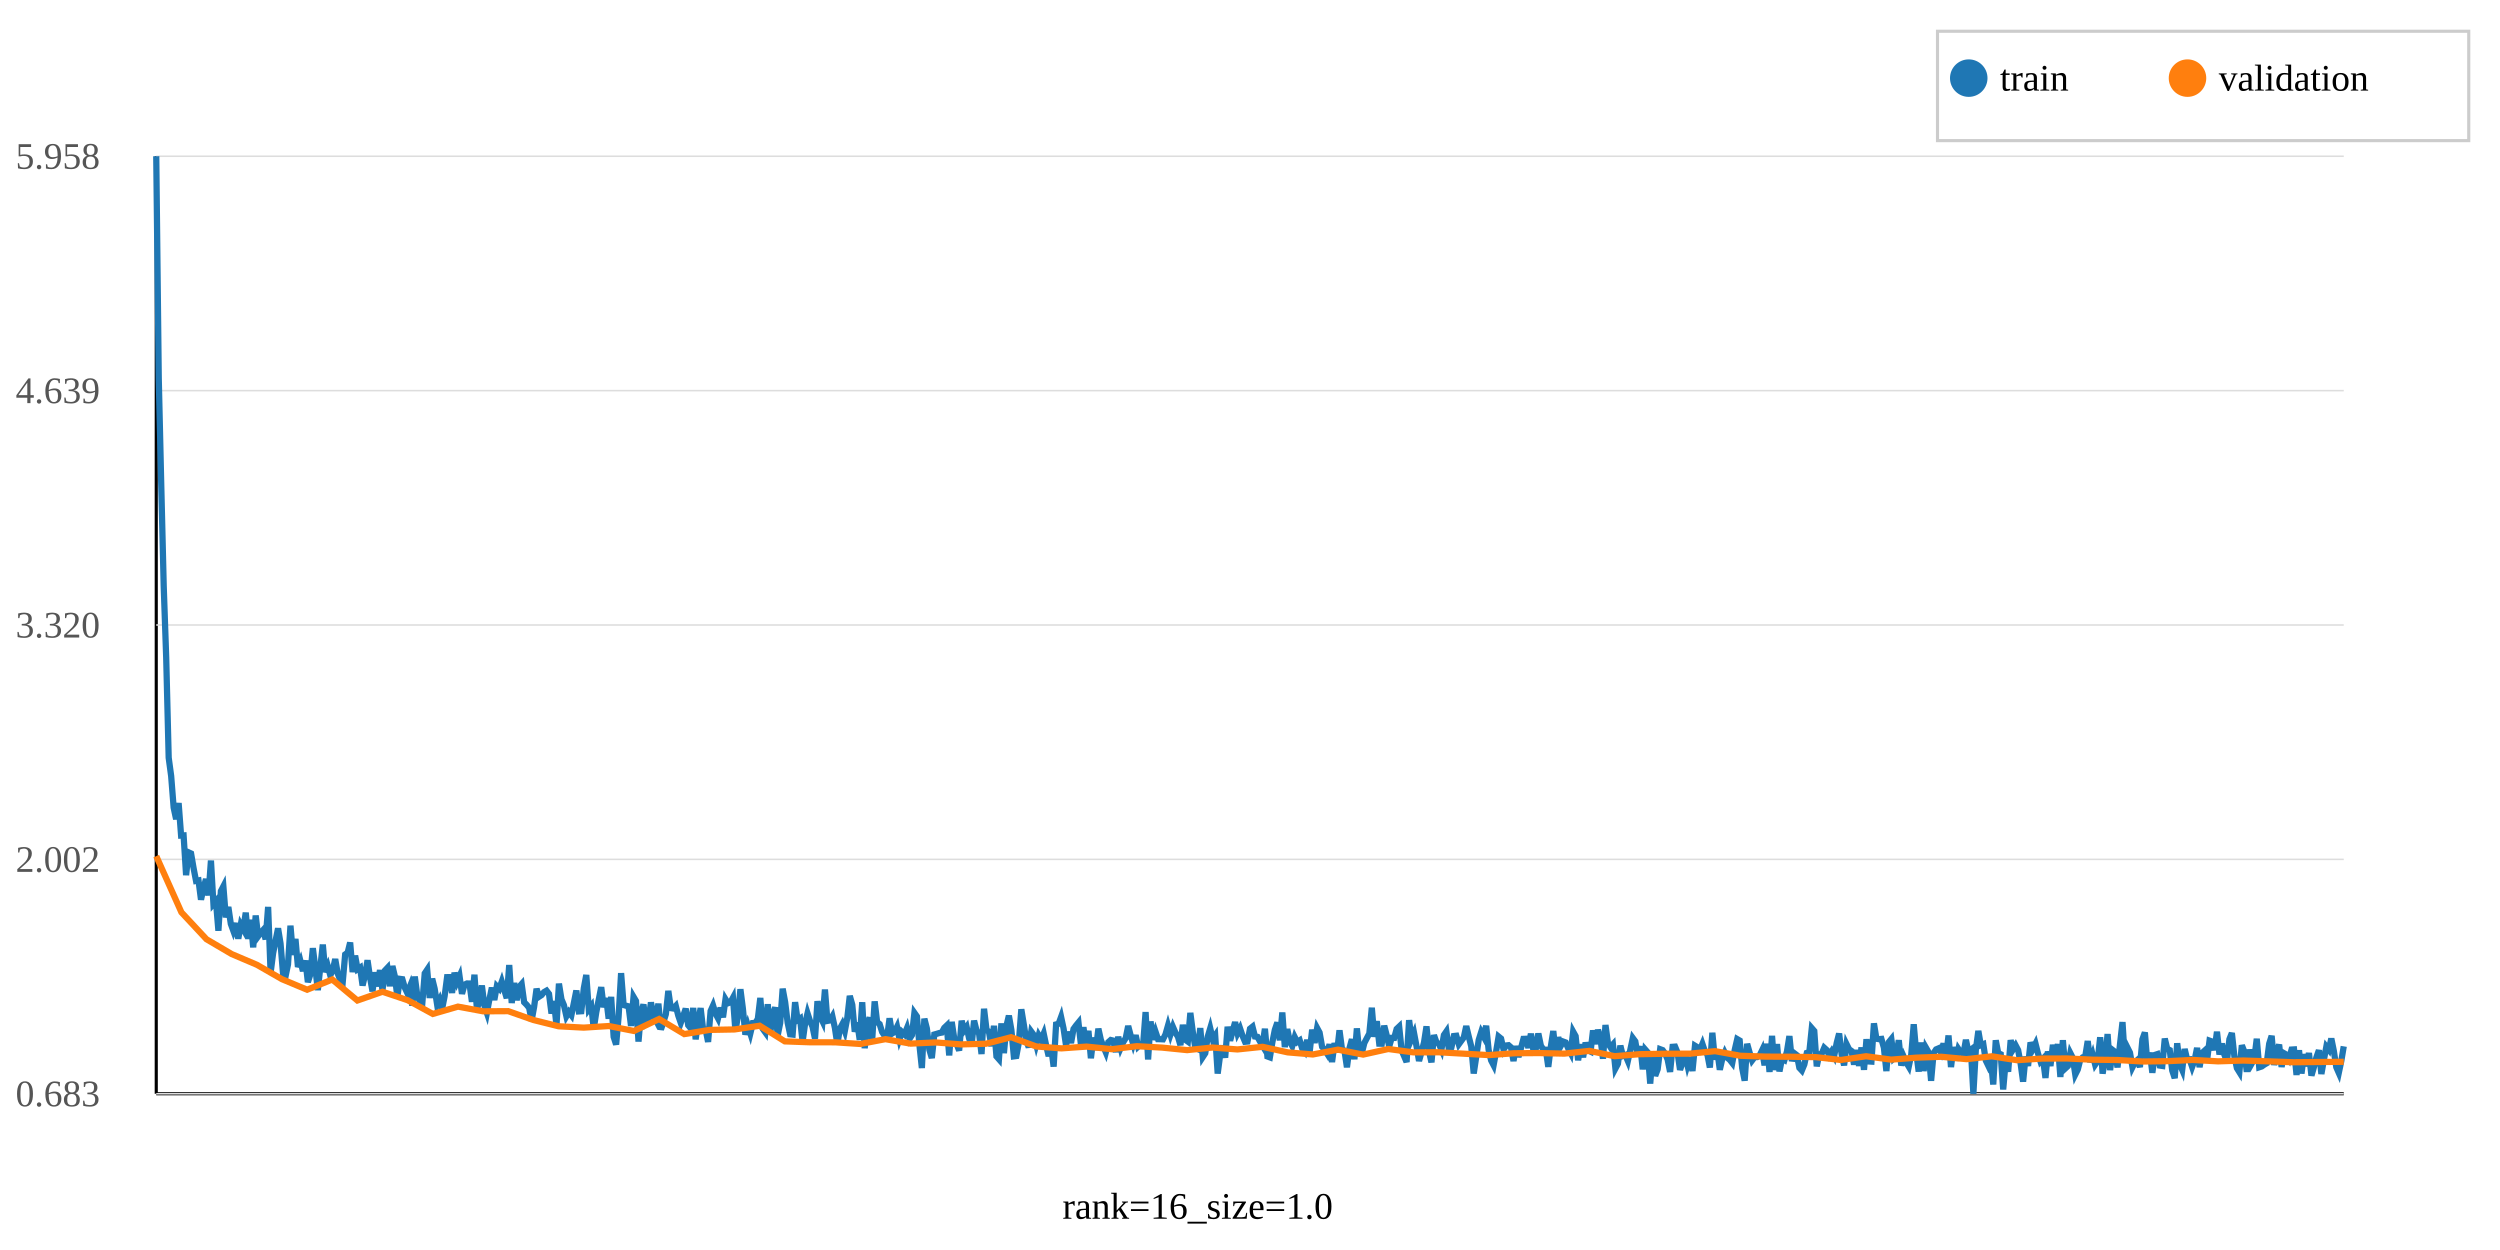
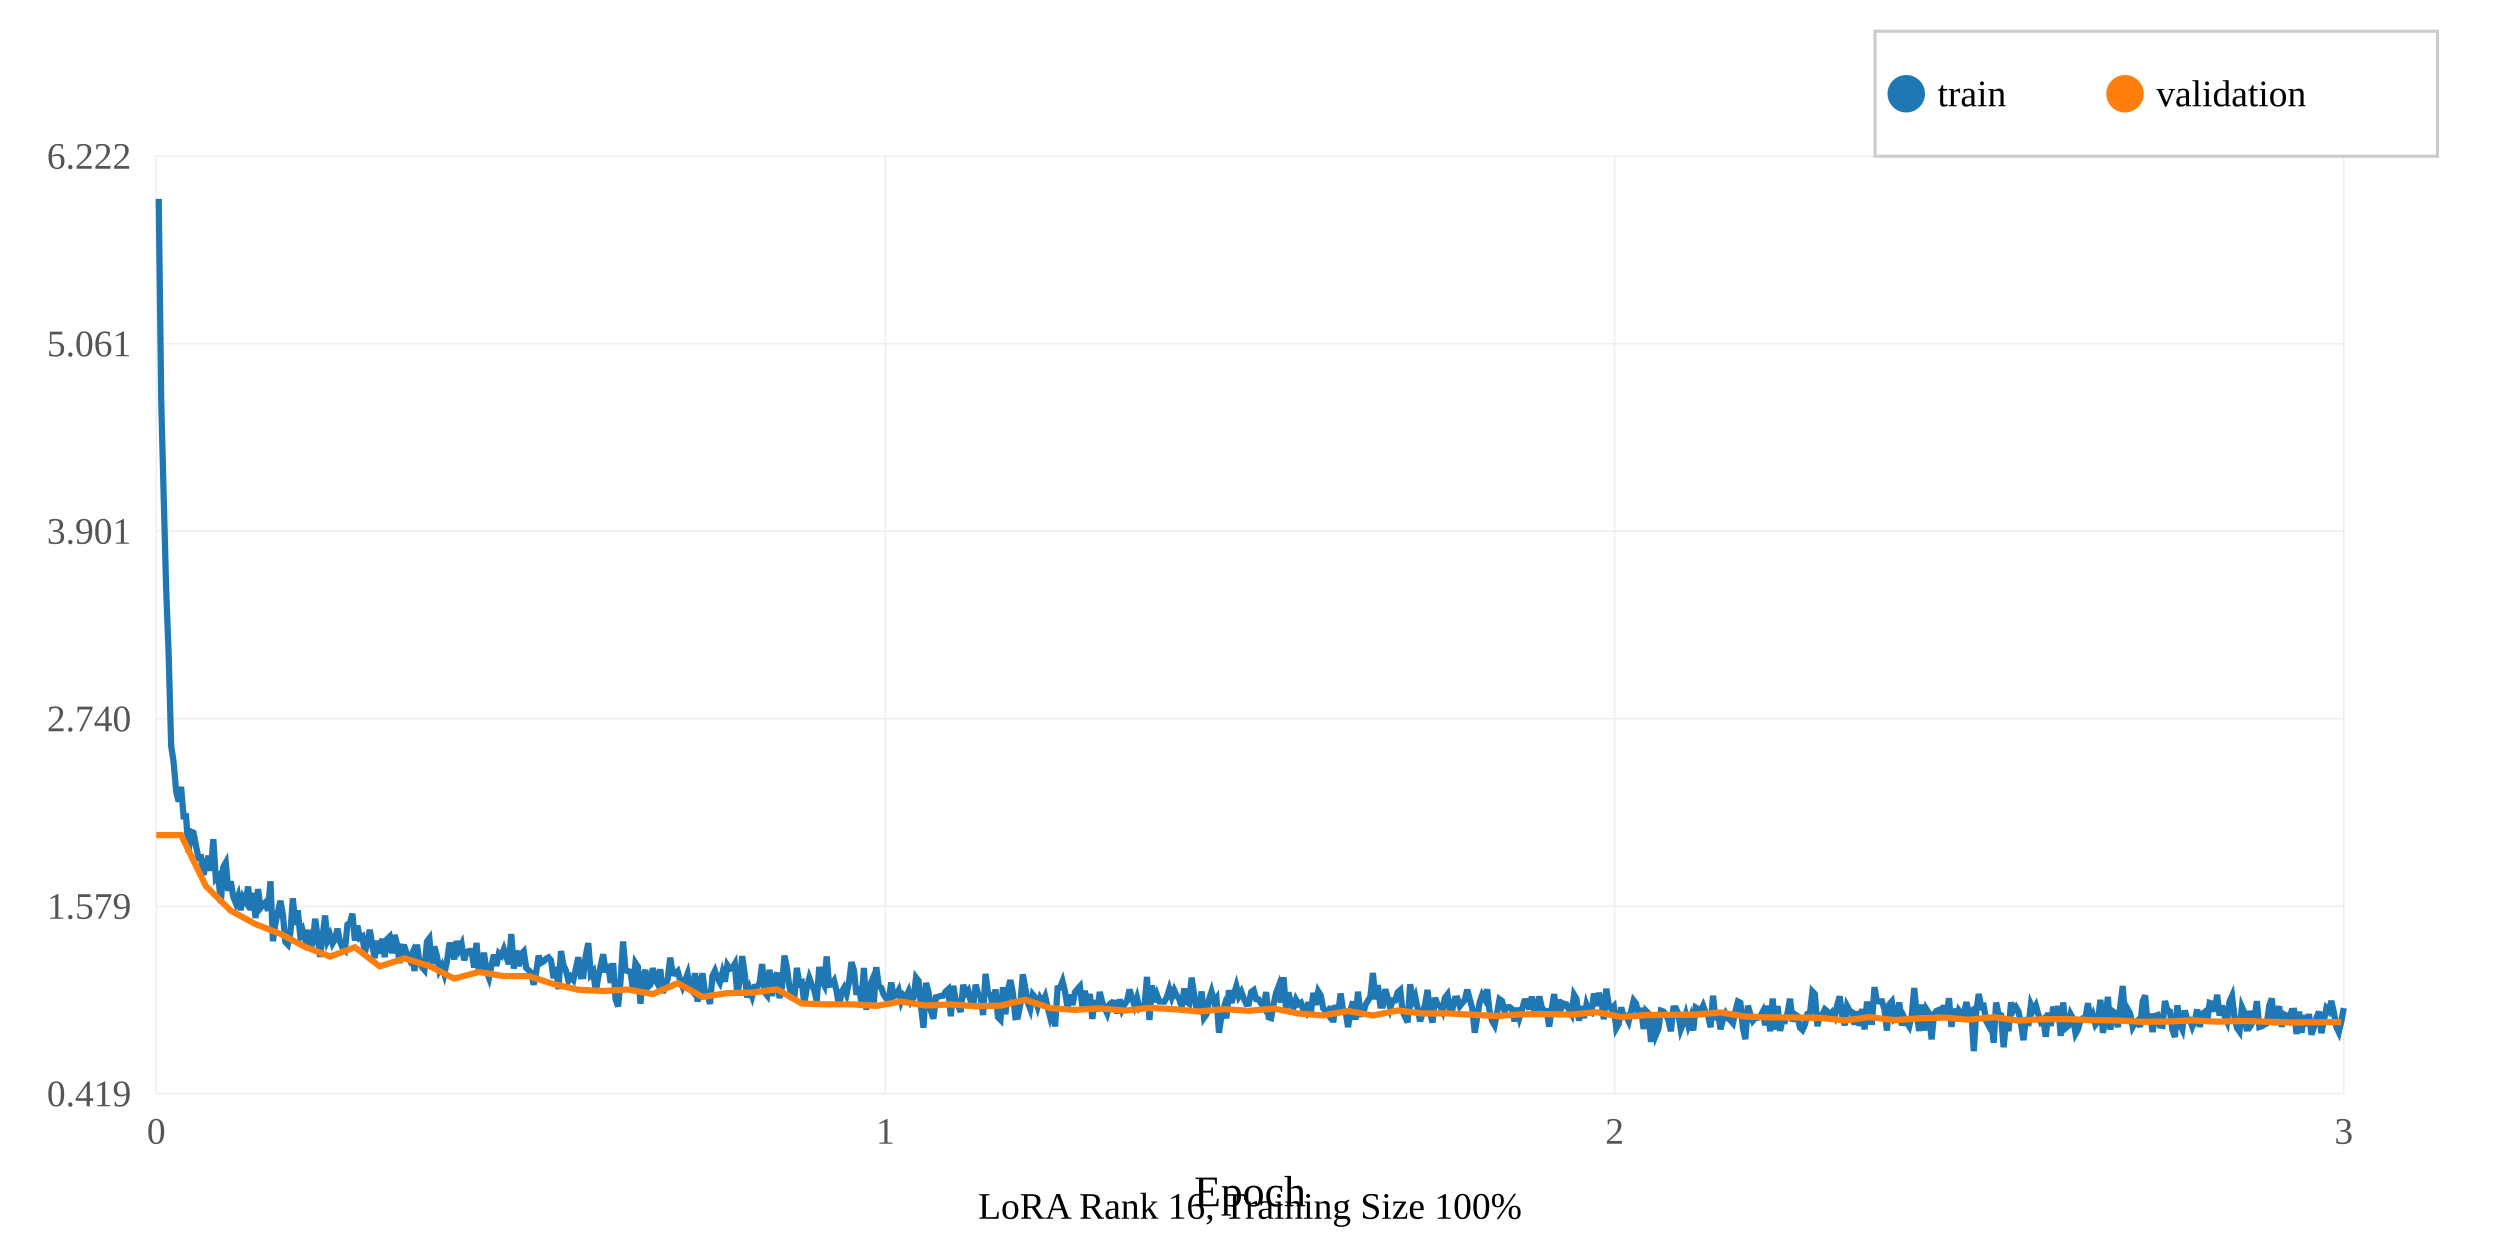
<svg xmlns="http://www.w3.org/2000/svg" width="800" height="400">
-   <rect x="0" y="0" width="800" height="400" fill="#ffffff" />
-   <line x1="50" y1="350" x2="750" y2="350" stroke="#000" stroke-width="1" />
-   <line x1="50" y1="50" x2="50" y2="350" stroke="#000" stroke-width="1" />
-   <line x1="50" y1="50.00" x2="750" y2="50.00" stroke="#ddd" stroke-width="0.5" />
-   <text x="5" y="54.00" font-size="12" fill="#555">5.958</text>
-   <line x1="50" y1="125.00" x2="750" y2="125.00" stroke="#ddd" stroke-width="0.5" />
-   <text x="5" y="129.00" font-size="12" fill="#555">4.639</text>
-   <line x1="50" y1="200.00" x2="750" y2="200.00" stroke="#ddd" stroke-width="0.5" />
-   <text x="5" y="204.00" font-size="12" fill="#555">3.320</text>
-   <line x1="50" y1="275.00" x2="750" y2="275.00" stroke="#ddd" stroke-width="0.5" />
-   <text x="5" y="279.00" font-size="12" fill="#555">2.002</text>
-   <line x1="50" y1="350.00" x2="750" y2="350.00" stroke="#ddd" stroke-width="0.5" />
-   <text x="5" y="354.00" font-size="12" fill="#555">0.683</text>
-   <polyline fill="none" stroke="#1f77b4" stroke-width="2" points="50.00,50.00 50.80,121.03 51.59,154.85 52.39,187.61 53.18,210.36 53.98,242.48 54.77,248.32 55.57,258.46 56.36,262.15 57.16,256.98 57.95,267.38 58.75,267.33 59.55,280.06 60.34,272.75 61.14,273.12 61.93,277.73 62.73,281.89 63.52,281.74 64.32,287.90 65.11,284.30 65.91,281.29 66.70,286.54 67.50,275.38 68.30,289.26 69.09,288.34 69.89,297.84 70.68,285.16 71.48,283.62 72.27,293.56 73.07,290.24 73.86,295.64 74.66,297.85 75.45,295.41 76.25,300.38 77.05,295.90 77.84,297.31 78.64,292.05 79.43,300.46 80.23,294.33 81.02,303.16 81.82,292.96 82.61,299.61 83.41,298.52 84.20,297.62 85.00,300.59 85.80,290.21 86.59,311.31 87.39,305.06 88.18,301.02 88.98,297.07 89.77,301.92 90.57,311.58 91.36,312.49 92.16,308.64 92.95,296.21 93.75,305.59 94.55,300.46 95.34,309.42 96.14,307.55 96.93,310.75 97.73,307.37 98.52,314.29 99.32,311.78 100.11,303.41 100.91,309.75 101.70,316.84 102.50,309.51 103.30,302.26 104.09,311.07 104.89,309.16 105.68,312.09 106.48,310.53 107.27,306.90 108.07,311.52 108.86,313.59 109.66,314.42 110.45,305.43 111.25,304.84 112.05,301.60 112.84,311.07 113.64,305.80 114.43,310.15 115.23,309.63 116.02,315.36 116.82,312.02 117.61,307.28 118.41,312.75 119.20,317.24 120.00,311.15 120.80,315.66 121.59,310.42 122.39,316.87 123.18,310.56 123.98,309.71 124.77,315.59 125.57,309.13 126.36,312.47 127.16,319.01 127.95,313.23 128.75,313.34 129.55,316.09 130.34,317.77 131.14,315.77 131.93,321.79 132.73,312.49 133.52,318.46 134.32,320.41 135.11,321.40 135.91,311.48 136.70,310.30 137.50,319.35 138.30,313.17 139.09,316.38 139.89,321.53 140.68,319.94 141.48,322.80 142.27,318.82 143.07,312.69 143.86,312.68 144.66,317.73 145.45,311.26 146.25,314.17 147.05,312.36 147.84,318.02 148.64,315.10 149.43,314.71 150.23,314.73 151.02,320.58 151.82,311.90 152.61,322.98 153.41,320.24 154.20,315.36 155.00,321.76 155.80,324.13 156.59,319.93 157.39,316.05 158.18,320.00 158.98,315.59 159.77,316.39 160.57,314.11 161.36,316.76 162.16,319.43 162.95,308.80 163.75,320.96 164.55,314.54 165.34,320.08 166.14,315.76 166.93,314.87 167.73,320.73 168.52,321.52 169.32,322.49 170.11,326.61 170.91,322.23 171.70,316.40 172.50,318.95 173.30,318.43 174.09,317.47 174.89,317.01 175.68,318.04 176.48,324.33 177.27,320.36 178.07,328.19 178.86,314.76 179.66,319.75 180.45,321.63 181.25,325.22 182.05,323.84 182.84,324.88 183.64,320.92 184.43,316.96 185.23,323.65 186.02,323.60 186.82,316.24 187.61,311.99 188.41,322.97 189.20,321.93 190.00,329.20 190.80,323.94 191.59,319.92 192.39,315.89 193.18,322.31 193.98,319.39 194.77,325.99 195.57,319.00 196.36,331.79 197.16,334.27 197.95,325.35 198.75,311.40 199.55,321.60 200.34,321.83 201.14,322.03 201.93,328.31 202.73,318.97 203.52,320.31 204.32,333.31 205.11,323.95 205.91,321.43 206.70,327.44 207.50,326.64 208.30,320.77 209.09,324.79 209.89,326.39 210.68,321.17 211.48,329.48 212.27,327.11 213.07,324.56 213.86,317.08 214.66,322.60 215.45,322.72 216.25,321.88 217.05,325.00 217.84,327.32 218.64,325.07 219.43,322.76 220.23,328.08 221.02,329.05 221.82,322.54 222.61,332.59 223.41,326.85 224.20,322.60 225.00,329.46 225.80,329.45 226.59,333.41 227.39,323.52 228.18,321.75 228.98,324.36 229.77,325.86 230.57,322.45 231.36,325.54 232.16,319.74 232.95,321.04 233.75,320.75 234.55,319.27 235.34,330.05 236.14,324.96 236.93,316.55 237.73,322.81 238.52,331.09 239.32,328.19 240.11,330.70 240.91,327.38 241.70,327.33 242.50,326.06 243.30,319.34 244.09,329.23 244.89,330.34 245.68,321.34 246.48,330.61 247.27,324.67 248.07,322.37 248.86,331.33 249.66,327.36 250.45,316.38 251.25,320.70 252.05,327.28 252.84,330.98 253.64,331.07 254.43,320.69 255.23,326.42 256.02,325.91 256.82,333.41 257.61,327.70 258.41,324.25 259.20,326.70 260.00,328.53 260.80,332.38 261.59,320.38 262.39,325.08 263.18,326.75 263.98,316.65 264.77,326.69 265.57,326.54 266.36,325.23 267.16,328.91 267.95,334.17 268.75,329.23 269.55,327.73 270.34,329.93 271.14,325.68 271.93,318.68 272.73,321.53 273.52,330.15 274.32,327.24 275.11,332.76 275.91,320.71 276.70,335.43 277.50,327.73 278.30,325.62 279.09,332.89 279.89,320.44 280.68,327.07 281.48,327.70 282.27,330.23 283.07,331.46 283.86,331.95 284.66,325.85 285.45,330.74 286.25,330.23 287.05,328.60 287.84,332.51 288.64,330.24 289.43,330.99 290.23,329.01 291.02,332.47 291.82,331.24 292.61,324.11 293.41,325.25 294.20,334.25 295.00,341.77 295.80,325.98 296.59,329.08 297.39,335.88 298.18,338.58 298.98,331.04 299.77,330.82 300.57,330.57 301.36,330.43 302.16,328.92 302.95,328.17 303.75,337.73 304.55,327.00 305.34,332.19 306.14,334.13 306.93,336.18 307.73,326.64 308.52,329.73 309.32,328.63 310.11,332.30 310.91,334.49 311.70,326.60 312.50,329.84 313.30,330.67 314.09,337.29 314.89,322.80 315.68,329.50 316.48,330.23 317.27,334.78 318.07,328.26 318.86,338.04 319.66,338.95 320.45,327.48 321.25,337.01 322.05,328.33 322.84,325.00 323.64,329.57 324.43,338.04 325.23,337.93 326.02,333.66 326.82,322.97 327.61,327.78 328.41,332.88 329.20,335.16 330.00,330.09 330.80,331.19 331.59,334.29 332.39,331.27 333.18,332.62 333.98,330.73 334.77,334.53 335.57,337.96 336.36,335.02 337.16,341.32 337.95,327.82 338.75,327.62 339.55,325.42 340.34,329.12 341.14,334.61 341.93,330.14 342.73,333.78 343.52,329.27 344.32,328.16 345.11,327.20 345.91,334.42 346.70,328.72 347.50,334.49 348.30,329.88 349.09,338.64 349.89,332.03 350.68,335.98 351.48,329.17 352.27,332.73 353.07,334.85 353.86,336.75 354.66,333.49 355.45,332.80 356.25,332.99 357.05,336.66 357.84,331.77 358.64,335.31 359.43,333.51 360.23,332.18 361.02,328.31 361.82,331.39 362.61,334.02 363.41,331.27 364.20,334.91 365.00,334.16 365.80,334.21 366.59,323.86 367.39,339.03 368.18,326.86 368.98,332.71 369.77,330.15 370.57,332.53 371.36,332.55 372.16,332.59 372.95,331.00 373.75,328.20 374.55,331.04 375.34,328.61 376.14,330.45 376.93,331.73 377.73,334.44 378.52,327.94 379.32,332.74 380.11,333.30 380.91,324.12 381.70,330.23 382.50,335.32 383.30,335.69 384.09,328.99 384.89,338.26 385.68,337.05 386.48,331.72 387.27,329.05 388.07,332.47 388.86,331.32 389.66,343.54 390.45,337.55 391.25,334.62 392.05,338.46 392.84,328.56 393.64,333.03 394.43,329.99 395.23,327.09 396.02,330.67 396.82,329.10 397.61,331.46 398.41,333.37 399.20,333.30 400.00,329.19 400.80,328.55 401.59,331.69 402.39,331.80 403.18,333.25 403.98,334.58 404.77,329.20 405.57,338.07 406.36,338.36 407.16,333.51 407.95,329.52 408.75,327.20 409.55,332.90 410.34,323.99 411.14,335.08 411.93,329.30 412.73,333.29 413.52,334.74 414.32,331.87 415.11,333.45 415.91,332.92 416.70,335.54 417.50,336.50 418.30,332.78 419.09,336.63 419.89,329.50 420.68,333.74 421.48,328.97 422.27,330.43 423.07,334.97 423.86,335.85 424.66,337.13 425.45,334.17 426.25,339.86 427.05,333.80 427.84,336.77 428.64,329.70 429.43,335.74 430.23,336.20 431.02,341.53 431.82,335.45 432.61,332.55 433.41,338.96 434.20,329.08 435.00,337.03 435.80,336.95 436.59,333.75 437.39,332.22 438.18,330.73 438.98,322.47 439.77,331.78 440.57,326.78 441.36,333.97 442.16,333.99 442.95,328.22 443.75,331.34 444.55,334.86 445.34,332.12 446.14,332.13 446.93,329.26 447.73,328.50 448.52,336.15 449.32,337.98 450.11,339.85 450.91,326.45 451.70,332.46 452.50,330.60 453.30,334.87 454.09,339.50 454.89,336.66 455.68,333.58 456.48,328.44 457.27,336.35 458.07,339.95 458.86,331.23 459.66,333.52 460.45,334.05 461.25,335.87 462.05,331.21 462.84,330.06 463.64,335.85 464.43,335.27 465.23,331.53 466.02,331.44 466.82,334.16 467.61,333.07 468.41,331.98 469.20,328.35 470.00,331.69 470.80,334.85 471.59,343.52 472.39,338.19 473.18,332.79 473.98,330.24 474.77,331.70 475.57,328.25 476.36,335.97 477.16,339.34 477.95,340.86 478.75,336.52 479.55,331.70 480.34,332.34 481.14,335.89 481.93,334.56 482.73,334.46 483.52,335.15 484.32,339.53 485.11,334.75 485.91,338.23 486.70,335.47 487.50,332.44 488.30,332.41 489.09,335.33 489.89,330.77 490.68,336.06 491.48,335.49 492.27,330.72 493.07,334.59 493.86,335.86 494.66,335.90 495.45,341.38 496.25,335.00 497.05,329.93 497.84,337.05 498.64,331.93 499.43,334.74 500.23,333.30 501.02,333.59 501.82,335.48 502.61,336.97 503.41,330.13 504.20,331.56 505.00,339.29 505.80,334.19 506.59,338.33 507.39,333.64 508.18,336.13 508.98,336.51 509.77,329.73 510.57,334.11 511.36,329.53 512.16,332.33 512.95,338.79 513.75,328.01 514.55,333.80 515.34,335.08 516.14,334.20 516.93,341.93 517.73,340.42 518.52,334.60 519.32,337.90 520.11,337.61 520.91,339.51 521.70,335.93 522.50,332.17 523.30,333.25 524.09,337.97 524.89,334.80 525.68,342.19 526.48,335.86 527.27,336.76 528.07,346.75 528.86,336.94 529.66,344.27 530.45,342.17 531.25,335.74 532.05,336.04 532.84,337.16 533.64,339.05 534.43,343.00 535.23,334.98 536.02,334.92 536.82,336.86 537.61,342.34 538.41,340.06 539.20,337.13 540.00,340.84 540.80,338.24 541.59,342.72 542.39,334.63 543.18,335.11 543.98,335.96 544.77,334.05 545.57,336.44 546.36,337.42 547.16,341.61 547.95,330.48 548.75,339.05 549.55,336.36 550.34,342.32 551.14,338.79 551.93,336.84 552.73,338.50 553.52,339.13 554.32,340.15 555.11,335.97 555.91,332.51 556.70,332.97 557.50,341.81 558.30,345.81 559.09,334.02 559.89,336.88 560.68,339.33 561.48,338.27 562.27,338.27 563.07,337.75 563.86,336.11 564.66,340.91 565.45,333.99 566.25,343.02 567.05,331.47 567.84,342.43 568.64,334.11 569.43,342.86 570.23,338.82 571.02,339.24 571.82,336.49 572.61,331.55 573.41,339.55 574.20,337.06 575.00,337.67 575.80,341.71 576.59,342.56 577.39,340.62 578.18,336.92 578.98,336.65 579.77,329.00 580.57,329.92 581.36,341.23 582.16,337.38 582.95,337.17 583.75,335.28 584.55,336.00 585.34,337.67 586.14,336.41 586.93,337.90 587.73,333.79 588.52,330.72 589.32,337.41 590.11,340.92 590.91,334.15 591.70,335.75 592.50,336.32 593.30,340.66 594.09,336.01 594.89,341.08 595.68,335.18 596.48,342.34 597.27,332.54 598.07,339.67 598.86,339.72 599.66,327.47 600.45,332.40 601.25,332.53 602.05,332.45 602.84,335.24 603.64,342.74 604.43,333.47 605.23,332.49 606.02,338.68 606.82,337.97 607.61,332.86 608.41,340.96 609.20,338.16 610.00,339.97 610.80,341.32 611.59,337.55 612.39,327.77 613.18,336.73 613.98,342.91 614.77,333.58 615.57,342.74 616.36,335.35 617.16,336.74 617.95,345.85 618.75,337.01 619.55,335.81 620.34,335.47 621.14,336.86 621.93,333.90 622.73,338.42 623.52,331.35 624.32,341.46 625.11,335.06 625.91,339.35 626.70,335.67 627.50,336.85 628.30,337.18 629.09,332.75 629.89,336.52 630.68,335.91 631.48,350.00 632.27,335.89 633.07,329.89 633.86,334.46 634.66,334.13 635.45,339.37 636.25,341.03 637.05,338.96 637.84,347.04 638.64,332.89 639.43,336.99 640.23,337.36 641.02,348.63 641.82,339.64 642.61,342.94 643.41,332.86 644.20,335.79 645.00,334.51 645.80,336.03 646.59,340.29 647.39,346.13 648.18,338.12 648.98,341.09 649.77,333.59 650.57,335.54 651.36,333.97 652.16,337.11 652.95,339.67 653.75,338.81 654.55,344.94 655.34,336.45 656.14,341.13 656.93,334.33 657.73,339.08 658.52,334.10 659.32,344.63 660.11,332.86 660.91,341.88 661.70,341.15 662.50,336.97 663.30,338.54 664.09,343.85 664.89,342.25 665.68,339.14 666.48,338.34 667.27,338.09 668.07,333.13 668.86,339.88 669.66,337.55 670.45,340.69 671.25,339.50 672.05,331.92 672.84,343.56 673.64,338.83 674.43,330.90 675.23,342.44 676.02,335.98 676.82,336.60 677.61,341.57 678.41,334.06 679.20,327.07 680.00,339.78 680.80,335.27 681.59,336.84 682.39,341.50 683.18,339.91 683.98,339.20 684.77,341.47 685.57,332.58 686.36,330.38 687.16,340.15 687.95,336.84 688.75,343.28 689.55,337.58 690.34,337.32 691.14,340.98 691.93,341.10 692.73,332.34 693.52,335.65 694.32,336.03 695.11,342.57 695.91,345.02 696.70,333.84 697.50,340.51 698.30,342.36 699.09,335.68 699.89,339.05 700.68,338.98 701.48,341.40 702.27,339.23 703.07,335.33 703.86,341.49 704.66,336.96 705.45,336.24 706.25,339.39 707.05,333.00 707.84,333.28 708.64,336.03 709.43,330.15 710.23,337.44 711.02,333.95 711.82,337.56 712.61,339.57 713.41,332.54 714.20,330.57 715.00,338.00 715.80,341.80 716.59,343.07 717.39,334.49 718.18,336.49 718.98,342.99 719.77,335.84 720.57,340.28 721.36,338.87 722.16,332.40 722.95,341.53 723.75,341.27 724.55,340.69 725.34,340.23 726.14,333.98 726.93,331.47 727.73,340.80 728.52,336.51 729.32,334.27 730.11,341.42 730.91,337.05 731.70,337.50 732.50,338.81 733.30,335.86 734.09,335.81 734.89,343.98 735.68,336.08 736.48,343.53 737.27,337.35 738.07,341.21 738.86,336.96 739.66,344.19 740.45,341.48 741.25,338.35 742.05,336.07 742.84,343.67 743.64,339.20 744.43,334.92 745.23,335.91 746.02,332.32 746.82,336.27 747.61,341.51 748.41,343.33 749.20,339.60 750.00,334.83" />
-   <polyline fill="none" stroke="#ff7f0e" stroke-width="2" points="50.00,273.96 58.05,291.94 66.09,300.57 74.14,305.30 82.18,308.72 90.23,313.34 98.28,316.71 106.32,313.44 114.37,320.16 122.41,317.36 130.46,320.07 138.51,324.46 146.55,322.12 154.60,323.62 162.64,323.57 170.69,326.40 178.74,328.41 186.78,328.84 194.83,328.33 202.87,329.91 210.92,326.08 218.97,330.91 227.01,329.57 235.06,329.42 243.10,328.24 251.15,333.24 259.20,333.53 267.24,333.54 275.29,334.07 283.33,332.53 291.38,333.96 299.43,333.58 307.47,334.21 315.52,333.99 323.56,331.91 331.61,334.87 339.66,335.48 347.70,334.91 355.75,335.74 363.79,334.78 371.84,335.23 379.89,336.04 387.93,335.21 395.98,335.82 404.02,334.98 412.07,336.76 420.11,337.43 428.16,335.89 436.21,337.47 444.25,335.68 452.30,336.76 460.34,336.72 468.39,337.18 476.44,337.63 484.48,337.04 492.53,336.98 500.57,337.16 508.62,336.28 516.67,337.98 524.71,337.34 532.76,337.20 540.80,337.17 548.85,336.37 556.90,337.84 564.94,338.11 572.99,338.16 581.03,338.28 589.08,339.19 597.13,338.00 605.17,339.08 613.22,338.45 621.26,338.17 629.31,338.93 637.36,338.02 645.40,339.26 653.45,338.74 661.49,338.71 669.54,339.10 677.59,339.20 685.63,339.68 693.68,339.57 701.72,339.18 709.77,339.63 717.82,339.37 725.86,339.63 733.91,339.92 741.95,339.84 750.00,339.78" />
-   <rect x="620" y="10" width="170" height="35" fill="#fff" stroke="#ccc" />
-   <circle cx="630" cy="25" r="6" fill="#1f77b4" />
-   <text x="640" y="29" font-size="12" fill="#000">train</text>
-   <circle cx="700" cy="25" r="6" fill="#ff7f0e" />
-   <text x="710" y="29" font-size="12" fill="#000">validation</text>
-   <text x="340.0" y="390" font-size="12" fill="#000">rank=16_size=1.0</text>
+   <rect x="0" y="0" width="800" height="400" fill="#fff" />
+   <line x1="50" y1="350.0" x2="750" y2="350.0" stroke="#eee" stroke-width="0.5" />
+   <text x="42" y="354.0" font-size="12" fill="#555" text-anchor="end">0.419</text>
+   <line x1="50" y1="290.0" x2="750" y2="290.0" stroke="#eee" stroke-width="0.5" />
+   <text x="42" y="294.0" font-size="12" fill="#555" text-anchor="end">1.579</text>
+   <line x1="50" y1="230" x2="750" y2="230" stroke="#eee" stroke-width="0.5" />
+   <text x="42" y="234" font-size="12" fill="#555" text-anchor="end">2.740</text>
+   <line x1="50" y1="170" x2="750" y2="170" stroke="#eee" stroke-width="0.5" />
+   <text x="42" y="174" font-size="12" fill="#555" text-anchor="end">3.901</text>
+   <line x1="50" y1="110" x2="750" y2="110" stroke="#eee" stroke-width="0.5" />
+   <text x="42" y="114" font-size="12" fill="#555" text-anchor="end">5.061</text>
+   <line x1="50" y1="50.0" x2="750" y2="50.0" stroke="#eee" stroke-width="0.5" />
+   <text x="42" y="54.0" font-size="12" fill="#555" text-anchor="end">6.222</text>
+   <line x1="50.0" y1="350" x2="50.0" y2="50" stroke="#eee" stroke-width="0.5" />
+   <text x="50.0" y="366" font-size="12" fill="#555" text-anchor="middle">0</text>
+   <line x1="283.333" y1="350" x2="283.333" y2="50" stroke="#eee" stroke-width="0.5" />
+   <text x="283.333" y="366" font-size="12" fill="#555" text-anchor="middle">1</text>
+   <line x1="516.667" y1="350" x2="516.667" y2="50" stroke="#eee" stroke-width="0.5" />
+   <text x="516.667" y="366" font-size="12" fill="#555" text-anchor="middle">2</text>
+   <line x1="750.0" y1="350" x2="750.0" y2="50" stroke="#eee" stroke-width="0.5" />
+   <text x="750.0" y="366" font-size="12" fill="#555" text-anchor="middle">3</text>
+   <text x="400.0" y="386" font-size="14" fill="#000" text-anchor="middle">Epoch</text>
+   <polyline fill="none" stroke="#1f77b4" stroke-width="2" points="50.79,63.64 51.59,128.20 52.38,158.96 53.18,188.74 53.97,209.42 54.77,238.62 55.56,243.93 56.36,253.15 57.15,256.50 57.95,251.80 58.74,261.25 59.53,261.21 60.33,272.78 61.12,266.13 61.92,266.48 62.71,270.66 63.51,274.45 64.30,274.31 65.10,279.91 65.89,276.64 66.69,273.90 67.48,278.67 68.27,268.52 69.07,281.14 69.86,280.31 70.66,288.95 71.45,277.42 72.25,276.01 73.04,285.05 73.84,282.04 74.63,286.94 75.43,288.95 76.22,286.74 77.01,291.25 77.81,287.19 78.60,288.46 79.40,283.68 80.19,291.33 80.99,285.75 81.78,293.78 82.58,284.51 83.37,290.55 84.17,289.56 84.96,288.74 85.75,291.45 86.55,282.01 87.34,301.19 88.14,295.51 88.93,291.83 89.73,288.25 90.52,292.65 91.32,301.44 92.11,302.26 92.91,298.77 93.70,287.46 94.49,295.99 95.29,291.33 96.08,299.47 96.88,297.77 97.67,300.68 98.47,297.61 99.26,303.90 100.06,301.62 100.85,294.01 101.65,299.77 102.44,306.21 103.23,299.56 104.03,292.96 104.82,300.97 105.62,299.24 106.41,301.90 107.21,300.48 108.00,297.18 108.80,301.38 109.59,303.27 110.39,304.02 111.18,295.84 111.98,295.31 112.77,292.37 113.56,300.97 114.36,296.18 115.15,300.14 115.95,299.66 116.74,304.87 117.54,301.84 118.33,297.53 119.13,302.50 119.92,306.58 120.72,301.04 121.51,305.14 122.30,300.38 123.10,306.25 123.89,300.51 124.69,299.73 125.48,305.08 126.28,299.20 127.07,302.25 127.87,308.19 128.66,302.94 129.46,303.04 130.25,305.53 131.04,307.06 131.84,305.25 132.63,310.72 133.43,302.26 134.22,307.69 135.02,309.46 135.81,310.36 136.61,301.34 137.40,300.27 138.20,308.50 138.99,302.89 139.78,305.80 140.58,310.48 141.37,309.04 142.17,311.63 142.96,308.02 143.76,302.45 144.55,302.44 145.35,307.03 146.14,301.15 146.94,303.80 147.73,302.15 148.52,307.29 149.32,304.64 150.11,304.29 150.91,304.30 151.70,309.62 152.50,301.73 153.29,311.80 154.09,309.31 154.88,304.87 155.68,310.69 156.47,312.85 157.26,309.03 158.06,305.50 158.85,309.09 159.65,305.08 160.44,305.81 161.24,303.74 162.03,306.14 162.83,308.57 163.62,298.90 164.42,309.96 165.21,304.13 166.00,309.17 166.80,305.23 167.59,304.43 168.39,309.76 169.18,310.47 169.98,311.36 170.77,315.10 171.57,311.12 172.36,305.82 173.16,308.13 173.95,307.67 174.74,306.79 175.54,306.37 176.33,307.31 177.13,313.03 177.92,309.41 178.72,316.53 179.51,304.33 180.31,308.86 181.10,310.57 181.90,313.84 182.69,312.58 183.48,313.52 184.28,309.93 185.07,306.32 185.87,312.41 186.66,312.37 187.46,305.68 188.25,301.80 189.05,311.79 189.84,310.85 190.64,317.46 191.43,312.67 192.22,309.02 193.02,305.35 193.81,311.19 194.61,308.54 195.40,314.53 196.20,308.18 196.99,319.81 197.79,322.06 198.58,313.95 199.38,301.27 200.17,310.55 200.96,310.76 201.76,310.93 202.55,316.65 203.35,308.16 204.14,309.37 204.94,321.19 205.73,312.68 206.53,310.39 207.32,315.85 208.12,315.13 208.91,309.79 209.70,313.45 210.50,314.90 211.29,310.16 212.09,317.71 212.88,315.56 213.68,313.24 214.47,306.44 215.27,311.46 216.06,311.57 216.86,310.80 217.65,313.63 218.44,315.75 219.24,313.70 220.03,311.60 220.83,316.44 221.62,317.32 222.42,311.40 223.21,320.54 224.01,315.32 224.80,311.45 225.60,317.69 226.39,317.69 227.19,321.28 227.98,312.29 228.77,310.68 229.57,313.05 230.36,314.42 231.16,311.32 231.95,314.13 232.75,308.85 233.54,310.04 234.34,309.78 235.13,308.43 235.93,318.23 236.72,313.60 237.51,305.95 238.31,311.64 239.10,319.17 239.90,316.53 240.69,318.82 241.49,315.80 242.28,315.75 243.08,314.60 243.87,308.49 244.67,317.48 245.46,318.49 246.25,310.31 247.05,318.74 247.84,313.33 248.64,311.25 249.43,319.39 250.23,315.78 251.02,305.80 251.82,309.72 252.61,315.71 253.41,319.08 254.20,319.15 254.99,309.72 255.79,314.93 256.58,314.47 257.38,321.28 258.17,316.09 258.97,312.96 259.76,315.18 260.56,316.85 261.35,320.35 262.15,309.44 262.94,313.71 263.73,315.23 264.53,306.05 265.32,315.17 266.12,315.04 266.91,313.84 267.71,317.19 268.50,321.97 269.30,317.48 270.09,316.11 270.89,318.11 271.68,314.25 272.47,307.89 273.27,310.48 274.06,318.32 274.86,315.67 275.65,320.69 276.45,309.74 277.24,323.12 278.04,316.12 278.83,314.20 279.63,320.81 280.42,309.49 281.21,315.52 282.01,316.09 282.80,318.39 283.60,319.51 284.39,319.95 285.19,314.41 285.98,318.85 286.78,318.39 287.57,316.91 288.37,320.46 289.16,318.40 289.95,319.08 290.75,317.28 291.54,320.43 292.34,319.31 293.13,312.83 293.93,313.87 294.72,322.05 295.52,328.88 296.31,314.53 297.11,317.34 297.90,323.53 298.69,325.98 299.49,319.13 300.28,318.93 301.08,318.70 301.87,318.58 302.67,317.20 303.46,316.52 304.26,325.21 305.05,315.45 305.85,320.17 306.64,321.94 307.43,323.80 308.23,315.13 309.02,317.93 309.82,316.94 310.61,320.27 311.41,322.26 312.20,315.09 313.00,318.04 313.79,318.79 314.59,324.81 315.38,311.64 316.17,317.73 316.97,318.39 317.76,322.53 318.56,316.60 319.35,325.49 320.15,326.32 320.94,315.89 321.74,324.56 322.53,316.66 323.33,313.63 324.12,317.79 324.91,325.49 325.71,325.39 326.50,321.51 327.30,311.79 328.09,316.16 328.89,320.80 329.68,322.88 330.48,318.26 331.27,319.26 332.07,322.08 332.86,319.34 333.65,320.57 334.45,318.84 335.24,322.30 336.04,325.42 336.83,322.74 337.63,328.47 338.42,316.20 339.22,316.02 340.01,314.02 340.81,317.38 341.60,322.37 342.40,318.31 343.19,321.61 343.98,317.52 344.78,316.51 345.57,315.63 346.37,322.20 347.16,317.01 347.96,322.27 348.75,318.07 349.55,326.04 350.34,320.03 351.14,323.62 351.93,317.43 352.72,320.66 353.52,322.59 354.31,324.32 355.11,321.35 355.90,320.73 356.70,320.90 357.49,324.24 358.29,319.80 359.08,323.01 359.88,321.38 360.67,320.17 361.46,316.64 362.26,319.45 363.05,321.84 363.85,319.34 364.64,322.65 365.44,321.97 366.23,322.01 367.03,312.60 367.82,326.39 368.62,315.32 369.41,320.64 370.20,318.32 371.00,320.48 371.79,320.50 372.59,320.54 373.38,319.09 374.18,316.54 374.97,319.12 375.77,316.92 376.56,318.59 377.36,319.75 378.15,322.21 378.94,316.31 379.74,320.67 380.53,321.19 381.33,312.84 382.12,318.39 382.92,323.02 383.71,323.36 384.51,317.26 385.30,325.69 386.10,324.59 386.89,319.74 387.68,317.32 388.48,320.43 389.27,319.38 390.07,330.49 390.86,325.04 391.66,322.39 392.45,325.87 393.25,316.87 394.04,320.93 394.84,318.17 395.63,315.54 396.42,318.79 397.22,317.37 398.01,319.51 398.81,321.24 399.60,321.18 400.40,317.44 401.19,316.86 401.99,319.72 402.78,319.82 403.58,321.14 404.37,322.34 405.16,317.45 405.96,325.52 406.75,325.78 407.55,321.37 408.34,317.75 409.14,315.64 409.93,320.82 410.73,312.72 411.52,322.80 412.32,317.55 413.11,321.18 413.90,322.49 414.70,319.88 415.49,321.32 416.29,320.84 417.08,323.22 417.88,324.09 418.67,320.71 419.47,324.21 420.26,317.73 421.06,321.58 421.85,317.25 422.64,318.57 423.44,322.70 424.23,323.50 425.03,324.66 425.82,321.98 426.62,327.15 427.41,321.64 428.21,324.33 429.00,317.91 429.80,323.40 430.59,323.82 431.38,328.67 432.18,323.13 432.97,320.50 433.77,326.32 434.56,317.34 435.36,324.57 436.15,324.50 436.95,321.59 437.74,320.20 438.54,318.84 439.33,311.34 440.12,319.80 440.92,315.26 441.71,321.79 442.51,321.81 443.30,316.56 444.10,319.40 444.89,322.60 445.69,320.11 446.48,320.12 447.28,317.51 448.07,316.82 448.86,323.78 449.66,325.44 450.45,327.14 451.25,314.96 452.04,320.42 452.84,318.73 453.63,322.61 454.43,326.82 455.22,324.24 456.02,321.43 456.81,316.77 457.60,323.95 458.40,327.22 459.19,319.30 459.99,321.38 460.78,321.87 461.58,323.52 462.37,319.28 463.17,318.24 463.96,323.50 464.76,322.97 465.55,319.57 466.35,319.49 467.14,321.96 467.93,320.97 468.73,319.99 469.52,316.68 470.32,319.72 471.11,322.59 471.91,330.47 472.70,325.63 473.50,320.72 474.29,318.40 475.09,319.73 475.88,316.59 476.67,323.61 477.47,326.68 478.26,328.06 479.06,324.11 479.85,319.73 480.65,320.31 481.44,323.54 482.24,322.33 483.03,322.24 483.83,322.86 484.62,326.85 485.41,322.50 486.21,325.67 487.00,323.16 487.80,320.40 488.59,320.37 489.39,323.03 490.18,318.89 490.98,323.69 491.77,323.18 492.57,318.84 493.36,322.35 494.15,323.51 494.95,323.54 495.74,328.53 496.54,322.73 497.33,318.11 498.13,324.59 498.92,319.93 499.72,322.49 500.51,321.19 501.31,321.44 502.10,323.17 502.89,324.52 503.69,318.30 504.48,319.60 505.28,326.62 506.07,321.99 506.87,325.75 507.66,321.49 508.46,323.75 509.25,324.10 510.05,317.93 510.84,321.91 511.63,317.75 512.43,320.30 513.22,326.17 514.02,316.37 514.81,321.64 515.61,322.80 516.40,322.00 517.20,329.03 517.99,327.66 518.79,322.36 519.58,325.37 520.37,325.10 521.17,326.83 521.96,323.57 522.76,320.15 523.55,321.13 524.35,325.43 525.14,322.55 525.94,329.26 526.73,323.51 527.53,324.33 528.32,333.41 529.11,324.49 529.91,331.16 530.70,329.25 531.50,323.40 532.29,323.67 533.09,324.69 533.88,326.41 534.68,330.00 535.47,322.71 536.27,322.66 537.06,324.42 537.85,329.40 538.65,327.33 539.44,324.66 540.24,328.04 541.03,325.67 541.83,329.75 542.62,322.39 543.42,322.82 544.21,323.60 545.01,321.87 545.80,324.03 546.59,324.93 547.39,328.73 548.18,318.62 548.98,326.41 549.77,323.97 550.57,329.38 551.36,326.17 552.16,324.40 552.95,325.91 553.75,326.48 554.54,327.41 555.33,323.61 556.13,320.47 556.92,320.88 557.72,328.92 558.51,332.55 559.31,321.83 560.10,324.44 560.90,326.66 561.69,325.70 562.49,325.70 563.28,325.23 564.07,323.73 564.87,328.10 565.66,321.81 566.46,330.02 567.25,319.52 568.05,329.48 568.84,321.92 569.64,329.88 570.43,326.20 571.23,326.58 572.02,324.08 572.81,319.59 573.61,326.86 574.40,324.60 575.20,325.16 575.99,328.83 576.79,329.60 577.58,327.83 578.38,324.47 579.17,324.23 579.97,317.27 580.76,318.11 581.56,328.39 582.35,324.89 583.14,324.70 583.94,322.98 584.73,323.64 585.53,325.16 586.32,324.01 587.12,325.36 587.91,321.63 588.71,318.83 589.50,324.92 590.30,328.11 591.09,321.95 591.88,323.41 592.68,323.93 593.47,327.88 594.27,323.64 595.06,328.26 595.86,322.89 596.65,329.40 597.45,320.49 598.24,326.97 599.04,327.02 599.83,315.88 600.62,320.36 601.42,320.48 602.21,320.41 603.01,322.94 603.80,329.77 604.60,321.34 605.39,320.45 606.19,326.08 606.98,325.43 607.78,320.78 608.57,328.14 609.36,325.60 610.16,327.24 610.95,328.47 611.75,325.04 612.54,316.16 613.34,324.30 614.13,329.92 614.93,321.43 615.72,329.76 616.52,323.05 617.31,324.31 618.10,332.59 618.90,324.55 619.69,323.47 620.49,323.16 621.28,324.42 622.08,321.73 622.87,325.84 623.67,319.41 624.46,328.60 625.26,322.78 626.05,326.69 626.84,323.34 627.64,324.41 628.43,324.71 629.23,320.68 630.02,324.11 630.82,323.55 631.61,336.36 632.41,323.53 633.20,318.08 634.00,322.24 634.79,321.94 635.58,326.70 636.38,328.21 637.17,326.32 637.97,333.68 638.76,320.81 639.56,324.54 640.35,324.88 641.15,335.12 641.94,326.94 642.74,329.95 643.53,320.78 644.32,323.44 645.12,322.28 645.91,323.67 646.71,327.54 647.50,332.85 648.30,325.56 649.09,328.26 649.89,321.45 650.68,323.22 651.48,321.79 652.27,324.64 653.06,326.98 653.86,326.20 654.65,331.76 655.45,324.05 656.24,328.30 657.04,322.12 657.83,326.43 658.63,321.91 659.42,331.48 660.22,320.78 661.01,328.98 661.80,328.32 662.60,324.51 663.39,325.95 664.19,330.78 664.98,329.32 665.78,326.49 666.57,325.77 667.37,325.54 668.16,321.03 668.96,327.16 669.75,325.05 670.54,327.90 671.34,326.82 672.13,319.93 672.93,330.51 673.72,326.21 674.52,319.00 675.31,329.49 676.11,323.62 676.90,324.18 677.70,328.70 678.49,321.87 679.28,315.52 680.08,327.07 680.87,322.97 681.67,324.40 682.46,328.64 683.26,327.19 684.05,326.54 684.85,328.61 685.64,320.53 686.44,318.52 687.23,327.40 688.02,324.40 688.82,330.25 689.61,325.07 690.41,324.84 691.20,328.16 692.00,328.27 692.79,320.31 693.59,323.32 694.38,323.66 695.18,329.61 695.97,331.84 696.77,321.68 697.56,327.74 698.35,329.42 699.15,323.35 699.94,326.41 700.74,326.34 701.53,328.55 702.33,326.57 703.12,323.03 703.92,328.62 704.71,324.51 705.51,323.85 706.30,326.72 707.09,320.91 707.89,321.16 708.68,323.66 709.48,318.32 710.27,324.95 711.07,321.77 711.86,325.06 712.66,326.88 713.45,320.49 714.25,318.70 715.04,325.46 715.83,328.91 716.63,330.07 717.42,322.26 718.22,324.08 719.01,329.99 719.81,323.49 720.60,327.52 721.40,326.24 722.19,320.36 722.99,328.66 723.78,328.43 724.57,327.90 725.37,327.48 726.16,321.80 726.96,319.52 727.75,328.00 728.55,324.10 729.34,322.06 730.14,328.57 730.93,324.59 731.73,325.00 732.52,326.20 733.31,323.51 734.11,323.46 734.90,330.89 735.70,323.71 736.49,330.48 737.29,324.86 738.08,328.37 738.88,324.51 739.67,331.09 740.47,328.61 741.26,325.77 742.05,323.70 742.85,330.60 743.64,326.54 744.44,322.65 745.23,323.55 746.03,320.29 746.82,323.88 747.62,328.65 748.41,330.30 749.21,326.91 750.00,322.57" />
+   <polyline fill="none" stroke="#ff7f0e" stroke-width="2" points="50.00,267.23 57.95,267.23 65.89,283.58 73.84,291.43 81.78,295.73 89.73,298.84 97.67,303.04 105.62,306.10 113.56,303.13 121.51,309.24 129.46,306.69 137.40,309.15 145.35,313.15 153.29,311.02 161.24,312.38 169.18,312.34 177.13,314.91 185.07,316.73 193.02,317.13 200.96,316.66 208.91,318.10 216.86,314.62 224.80,319.01 232.75,317.79 240.69,317.66 248.64,316.58 256.58,321.13 264.53,321.39 272.47,321.40 280.42,321.88 288.37,320.48 296.31,321.78 304.26,321.43 312.20,322.01 320.15,321.81 328.09,319.92 336.04,322.61 343.98,323.17 351.93,322.65 359.88,323.40 367.82,322.53 375.77,322.94 383.71,323.68 391.66,322.92 399.60,323.47 407.55,322.71 415.49,324.33 423.44,324.94 431.38,323.53 439.33,324.97 447.28,323.34 455.22,324.32 463.17,324.29 471.11,324.71 479.06,325.12 487.00,324.58 494.95,324.52 502.89,324.69 510.84,323.89 518.79,325.43 526.73,324.85 534.68,324.73 542.62,324.70 550.57,323.97 558.51,325.31 566.46,325.56 574.40,325.60 582.35,325.71 590.30,326.54 598.24,325.46 606.19,326.44 614.13,325.87 622.08,325.61 630.02,326.30 637.97,325.48 645.91,326.60 653.86,326.12 661.80,326.10 669.75,326.46 677.70,326.55 685.64,326.98 693.59,326.88 701.53,326.52 709.48,326.94 717.42,326.70 725.37,326.94 733.31,327.20 741.26,327.12 749.21,327.07" />
+   <rect x="600" y="10" width="180" height="40" fill="#fff" stroke="#ccc" />
+   <circle cx="610" cy="30" r="6" fill="#1f77b4" />
+   <text x="620" y="34" font-size="12" fill="#000">train</text>
+   <circle cx="680" cy="30" r="6" fill="#ff7f0e" />
+   <text x="690" y="34" font-size="12" fill="#000">validation</text>
+   <text x="400.0" y="390" font-size="12" text-anchor="middle">LoRA Rank 16, Training Size 100%</text>
</svg>
